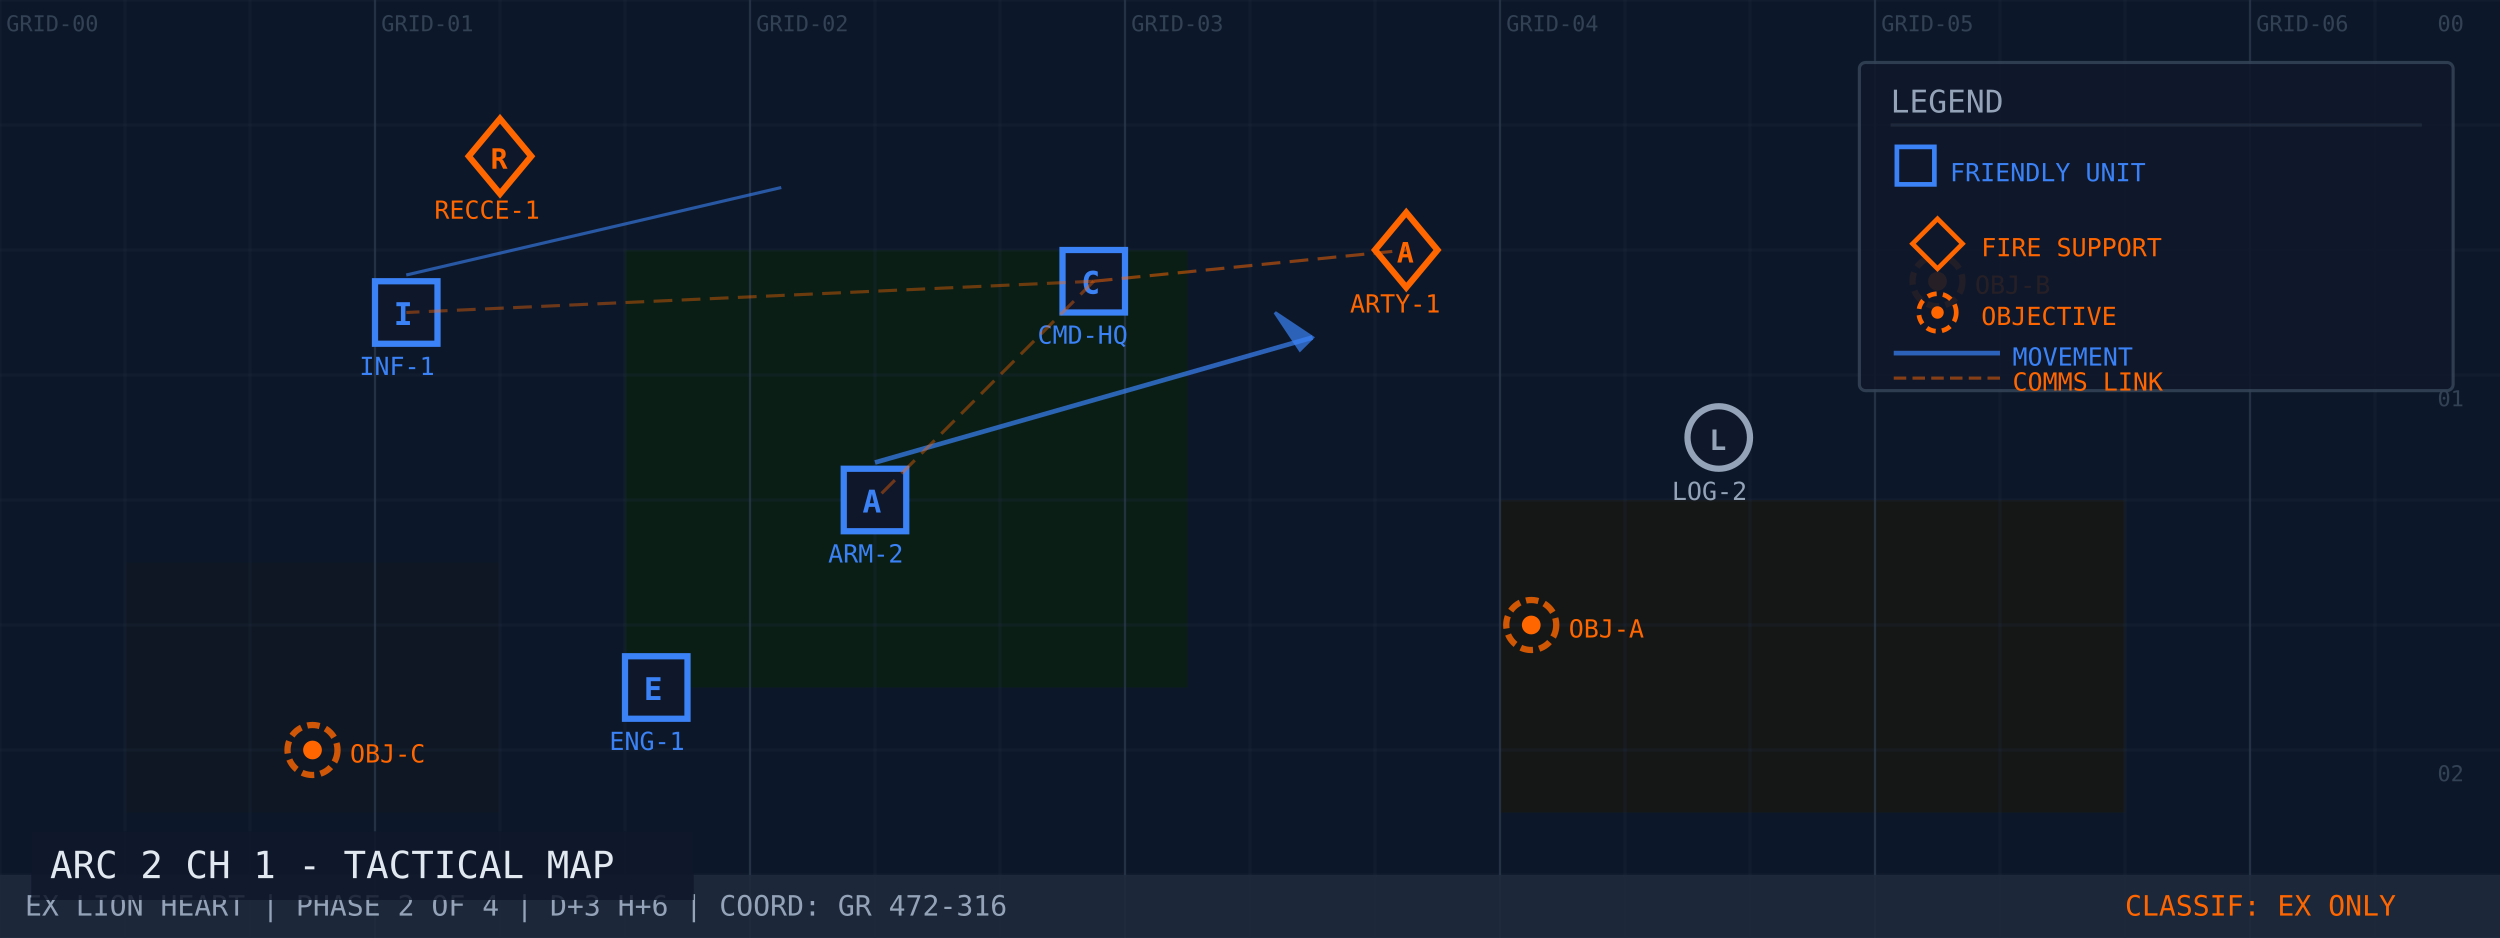
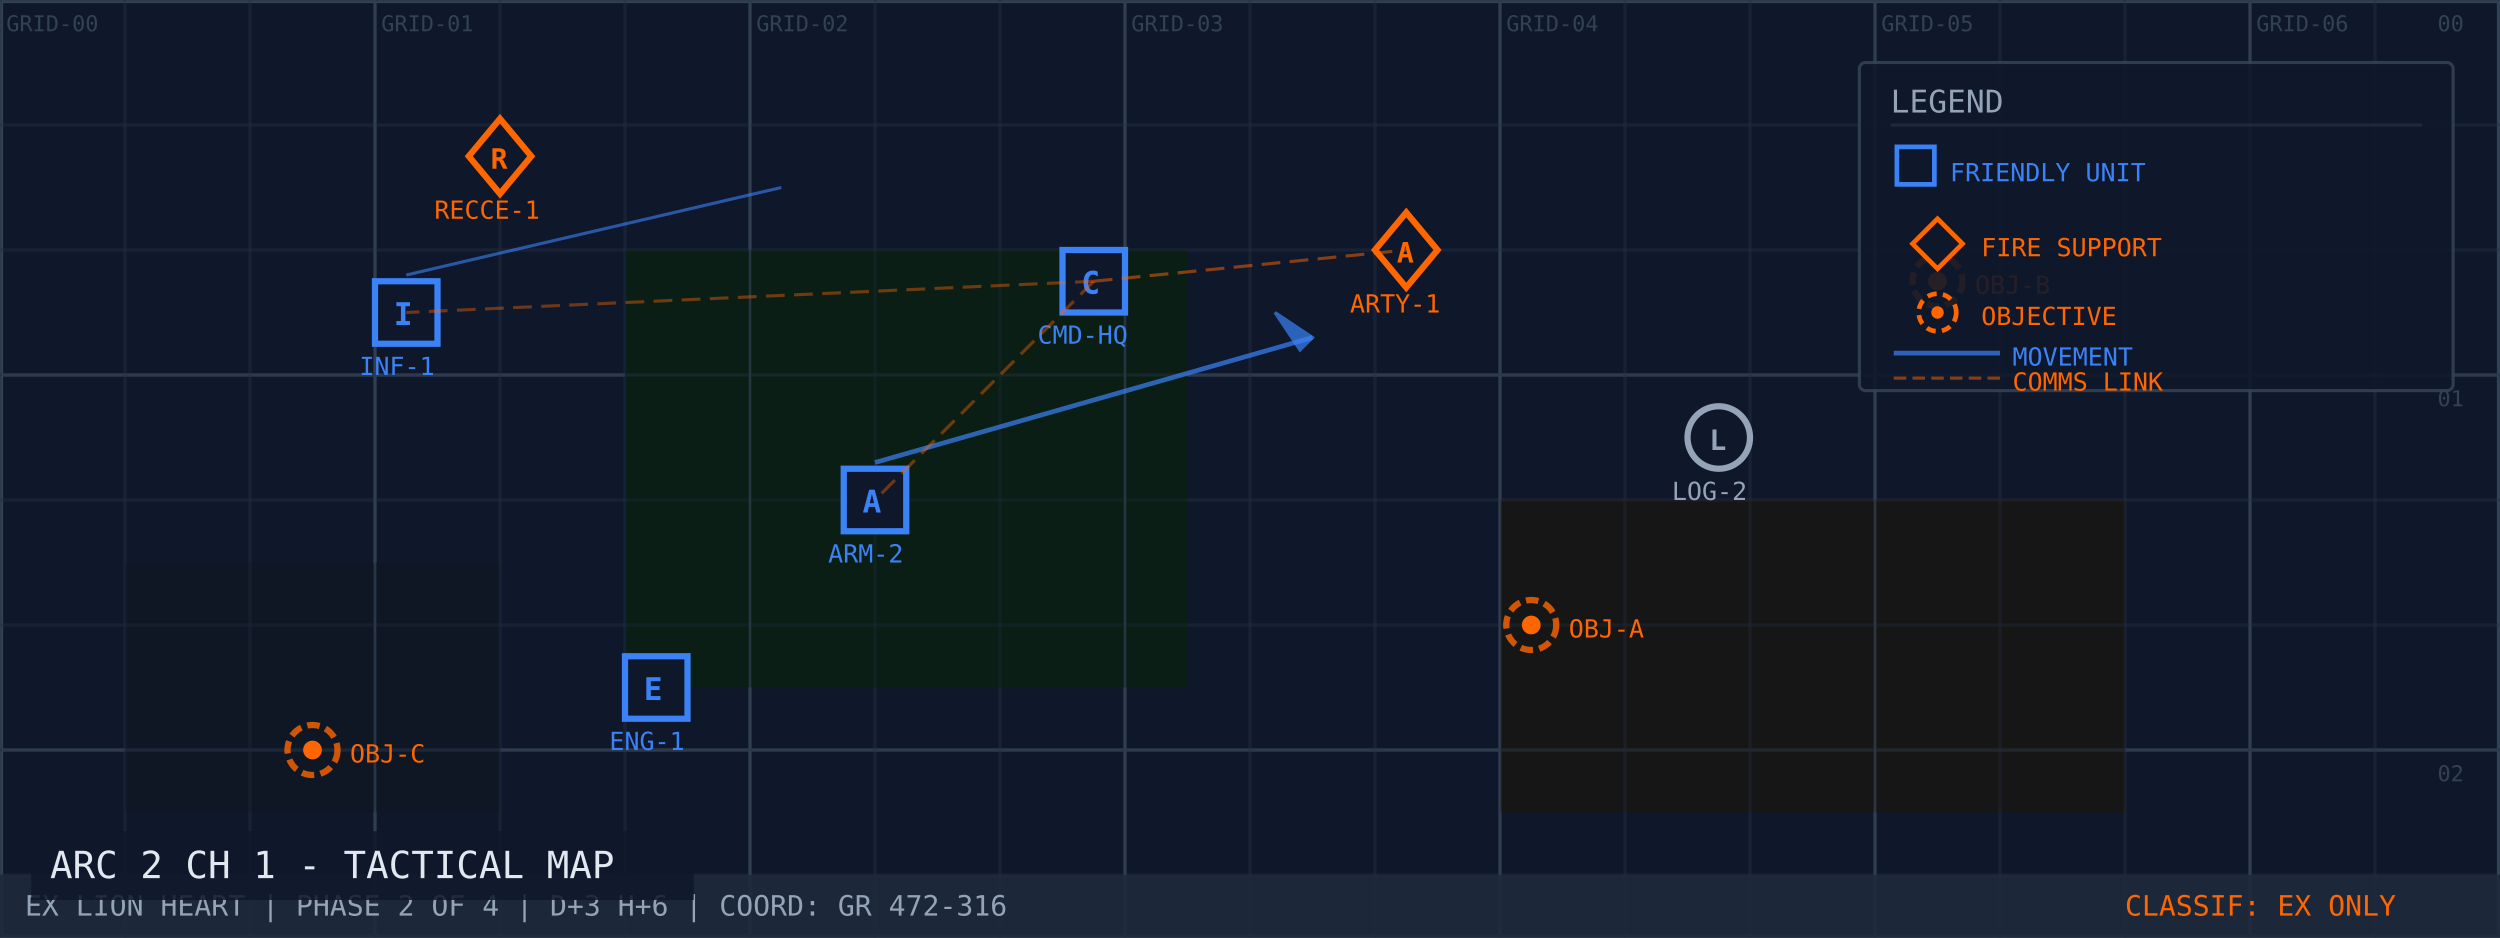
<svg xmlns="http://www.w3.org/2000/svg" viewBox="0 0 800 300" width="800" height="300">
  <rect width="800" height="300" fill="#0f172a" />
  <line x1="0" y1="0" x2="0" y2="300" stroke="#1e293b" stroke-width="1.0" opacity="0.50" />
  <line x1="40" y1="0" x2="40" y2="300" stroke="#1e293b" stroke-width="1.0" opacity="0.50" />
  <line x1="80" y1="0" x2="80" y2="300" stroke="#1e293b" stroke-width="1.0" opacity="0.50" />
  <line x1="120" y1="0" x2="120" y2="300" stroke="#1e293b" stroke-width="1.0" opacity="0.50" />
  <line x1="160" y1="0" x2="160" y2="300" stroke="#1e293b" stroke-width="1.0" opacity="0.50" />
  <line x1="200" y1="0" x2="200" y2="300" stroke="#1e293b" stroke-width="1.0" opacity="0.50" />
  <line x1="240" y1="0" x2="240" y2="300" stroke="#1e293b" stroke-width="1.0" opacity="0.50" />
  <line x1="280" y1="0" x2="280" y2="300" stroke="#1e293b" stroke-width="1.0" opacity="0.50" />
  <line x1="320" y1="0" x2="320" y2="300" stroke="#1e293b" stroke-width="1.0" opacity="0.50" />
  <line x1="360" y1="0" x2="360" y2="300" stroke="#1e293b" stroke-width="1.0" opacity="0.50" />
  <line x1="400" y1="0" x2="400" y2="300" stroke="#1e293b" stroke-width="1.0" opacity="0.50" />
  <line x1="440" y1="0" x2="440" y2="300" stroke="#1e293b" stroke-width="1.0" opacity="0.50" />
  <line x1="480" y1="0" x2="480" y2="300" stroke="#1e293b" stroke-width="1.0" opacity="0.50" />
  <line x1="520" y1="0" x2="520" y2="300" stroke="#1e293b" stroke-width="1.0" opacity="0.50" />
  <line x1="560" y1="0" x2="560" y2="300" stroke="#1e293b" stroke-width="1.0" opacity="0.50" />
  <line x1="600" y1="0" x2="600" y2="300" stroke="#1e293b" stroke-width="1.0" opacity="0.50" />
  <line x1="640" y1="0" x2="640" y2="300" stroke="#1e293b" stroke-width="1.0" opacity="0.50" />
  <line x1="680" y1="0" x2="680" y2="300" stroke="#1e293b" stroke-width="1.0" opacity="0.50" />
  <line x1="720" y1="0" x2="720" y2="300" stroke="#1e293b" stroke-width="1.0" opacity="0.50" />
  <line x1="760" y1="0" x2="760" y2="300" stroke="#1e293b" stroke-width="1.0" opacity="0.50" />
  <line x1="0" y1="0" x2="800" y2="0" stroke="#1e293b" stroke-width="1.0" opacity="0.50" />
  <line x1="0" y1="40" x2="800" y2="40" stroke="#1e293b" stroke-width="1.0" opacity="0.50" />
  <line x1="0" y1="80" x2="800" y2="80" stroke="#1e293b" stroke-width="1.0" opacity="0.50" />
  <line x1="0" y1="120" x2="800" y2="120" stroke="#1e293b" stroke-width="1.0" opacity="0.50" />
  <line x1="0" y1="160" x2="800" y2="160" stroke="#1e293b" stroke-width="1.0" opacity="0.50" />
  <line x1="0" y1="200" x2="800" y2="200" stroke="#1e293b" stroke-width="1.0" opacity="0.50" />
  <line x1="0" y1="240" x2="800" y2="240" stroke="#1e293b" stroke-width="1.0" opacity="0.50" />
  <line x1="0" y1="280" x2="800" y2="280" stroke="#1e293b" stroke-width="1.0" opacity="0.50" />
  <line x1="120" y1="0" x2="120" y2="300" stroke="#334155" stroke-width="1.0" />
  <line x1="240" y1="0" x2="240" y2="300" stroke="#334155" stroke-width="1.0" />
  <line x1="360" y1="0" x2="360" y2="300" stroke="#334155" stroke-width="1.0" />
  <line x1="480" y1="0" x2="480" y2="300" stroke="#334155" stroke-width="1.0" />
  <line x1="600" y1="0" x2="600" y2="300" stroke="#334155" stroke-width="1.0" />
  <line x1="720" y1="0" x2="720" y2="300" stroke="#334155" stroke-width="1.0" />
  <line x1="0" y1="120" x2="800" y2="120" stroke="#334155" stroke-width="1.0" />
  <line x1="0" y1="240" x2="800" y2="240" stroke="#334155" stroke-width="1.0" />
  <rect x="0" y="0" width="800" height="300" fill="none" stroke="#334155" stroke-width="2" />
-   <rect x="0" y="0" width="800" height="300" fill="#0c1829" opacity="1.00" />
  <rect x="200" y="80" width="180" height="140" fill="#0a1f12" opacity="0.80" />
  <rect x="480" y="160" width="200" height="100" fill="#1a150a" opacity="0.60" />
  <rect x="40" y="180" width="120" height="80" fill="#0f1520" opacity="0.60" />
  <line x1="0" y1="0" x2="0" y2="300" stroke="#1e293b" stroke-width="1.0" opacity="0.30" />
  <line x1="40" y1="0" x2="40" y2="300" stroke="#1e293b" stroke-width="1.0" opacity="0.30" />
  <line x1="80" y1="0" x2="80" y2="300" stroke="#1e293b" stroke-width="1.0" opacity="0.30" />
  <line x1="120" y1="0" x2="120" y2="300" stroke="#1e293b" stroke-width="1.0" opacity="0.30" />
  <line x1="160" y1="0" x2="160" y2="300" stroke="#1e293b" stroke-width="1.0" opacity="0.30" />
  <line x1="200" y1="0" x2="200" y2="300" stroke="#1e293b" stroke-width="1.0" opacity="0.30" />
  <line x1="240" y1="0" x2="240" y2="300" stroke="#1e293b" stroke-width="1.0" opacity="0.30" />
  <line x1="280" y1="0" x2="280" y2="300" stroke="#1e293b" stroke-width="1.0" opacity="0.30" />
  <line x1="320" y1="0" x2="320" y2="300" stroke="#1e293b" stroke-width="1.0" opacity="0.30" />
  <line x1="360" y1="0" x2="360" y2="300" stroke="#1e293b" stroke-width="1.0" opacity="0.30" />
  <line x1="400" y1="0" x2="400" y2="300" stroke="#1e293b" stroke-width="1.0" opacity="0.30" />
  <line x1="440" y1="0" x2="440" y2="300" stroke="#1e293b" stroke-width="1.0" opacity="0.30" />
  <line x1="480" y1="0" x2="480" y2="300" stroke="#1e293b" stroke-width="1.0" opacity="0.30" />
  <line x1="520" y1="0" x2="520" y2="300" stroke="#1e293b" stroke-width="1.0" opacity="0.30" />
  <line x1="560" y1="0" x2="560" y2="300" stroke="#1e293b" stroke-width="1.0" opacity="0.30" />
  <line x1="600" y1="0" x2="600" y2="300" stroke="#1e293b" stroke-width="1.0" opacity="0.30" />
  <line x1="640" y1="0" x2="640" y2="300" stroke="#1e293b" stroke-width="1.0" opacity="0.30" />
  <line x1="680" y1="0" x2="680" y2="300" stroke="#1e293b" stroke-width="1.0" opacity="0.30" />
  <line x1="720" y1="0" x2="720" y2="300" stroke="#1e293b" stroke-width="1.0" opacity="0.30" />
  <line x1="760" y1="0" x2="760" y2="300" stroke="#1e293b" stroke-width="1.0" opacity="0.30" />
  <line x1="0" y1="0" x2="800" y2="0" stroke="#1e293b" stroke-width="1.0" opacity="0.30" />
  <line x1="0" y1="40" x2="800" y2="40" stroke="#1e293b" stroke-width="1.0" opacity="0.30" />
  <line x1="0" y1="80" x2="800" y2="80" stroke="#1e293b" stroke-width="1.0" opacity="0.30" />
  <line x1="0" y1="120" x2="800" y2="120" stroke="#1e293b" stroke-width="1.0" opacity="0.30" />
  <line x1="0" y1="160" x2="800" y2="160" stroke="#1e293b" stroke-width="1.0" opacity="0.30" />
  <line x1="0" y1="200" x2="800" y2="200" stroke="#1e293b" stroke-width="1.0" opacity="0.30" />
  <line x1="0" y1="240" x2="800" y2="240" stroke="#1e293b" stroke-width="1.0" opacity="0.30" />
  <line x1="0" y1="280" x2="800" y2="280" stroke="#1e293b" stroke-width="1.0" opacity="0.30" />
  <line x1="120" y1="0" x2="120" y2="300" stroke="#334155" stroke-width="0.5" opacity="0.70" />
  <line x1="240" y1="0" x2="240" y2="300" stroke="#334155" stroke-width="0.5" opacity="0.70" />
  <line x1="360" y1="0" x2="360" y2="300" stroke="#334155" stroke-width="0.5" opacity="0.70" />
  <line x1="480" y1="0" x2="480" y2="300" stroke="#334155" stroke-width="0.5" opacity="0.70" />
  <line x1="600" y1="0" x2="600" y2="300" stroke="#334155" stroke-width="0.5" opacity="0.70" />
  <line x1="720" y1="0" x2="720" y2="300" stroke="#334155" stroke-width="0.5" opacity="0.70" />
  <text x="2" y="10" font-family="monospace" font-size="7" fill="#334155">GRID-00</text>
  <text x="122" y="10" font-family="monospace" font-size="7" fill="#334155">GRID-01</text>
  <text x="242" y="10" font-family="monospace" font-size="7" fill="#334155">GRID-02</text>
  <text x="362" y="10" font-family="monospace" font-size="7" fill="#334155">GRID-03</text>
  <text x="482" y="10" font-family="monospace" font-size="7" fill="#334155">GRID-04</text>
  <text x="602" y="10" font-family="monospace" font-size="7" fill="#334155">GRID-05</text>
  <text x="722" y="10" font-family="monospace" font-size="7" fill="#334155">GRID-06</text>
  <text x="780" y="10" font-family="monospace" font-size="7" fill="#334155">00</text>
  <text x="780" y="130" font-family="monospace" font-size="7" fill="#334155">01</text>
  <text x="780" y="250" font-family="monospace" font-size="7" fill="#334155">02</text>
  <rect x="120" y="90" width="20" height="20" fill="#0f172a" stroke="#3b82f6" stroke-width="2" />
  <text x="126" y="104" font-family="monospace" font-size="10" fill="#3b82f6" font-weight="bold">I</text>
  <text x="115" y="120" font-family="monospace" font-size="8" fill="#3b82f6">INF-1</text>
  <rect x="270" y="150" width="20" height="20" fill="#0f172a" stroke="#3b82f6" stroke-width="2" />
  <text x="276" y="164" font-family="monospace" font-size="10" fill="#3b82f6" font-weight="bold">A</text>
  <text x="265" y="180" font-family="monospace" font-size="8" fill="#3b82f6">ARM-2</text>
  <rect x="340" y="80" width="20" height="20" fill="#0f172a" stroke="#3b82f6" stroke-width="2" />
  <text x="346" y="94" font-family="monospace" font-size="10" fill="#3b82f6" font-weight="bold">C</text>
  <text x="332" y="110" font-family="monospace" font-size="8" fill="#3b82f6">CMD-HQ</text>
  <rect x="200" y="210" width="20" height="20" fill="#0f172a" stroke="#3b82f6" stroke-width="2" />
  <text x="206" y="224" font-family="monospace" font-size="10" fill="#3b82f6" font-weight="bold">E</text>
  <text x="195" y="240" font-family="monospace" font-size="8" fill="#3b82f6">ENG-1</text>
  <path d="M 450 68 L 460 80 L 450 92 L 440 80 Z" stroke="#FF6600" stroke-width="2.0" fill="#0f172a" />
  <text x="447" y="84" font-family="monospace" font-size="9" fill="#FF6600" font-weight="bold">A</text>
  <text x="432" y="100" font-family="monospace" font-size="8" fill="#FF6600">ARTY-1</text>
  <circle cx="550" cy="140" r="10.0" fill="#0f172a" opacity="1.00" />
  <circle cx="550" cy="140" r="10" fill="none" stroke="#94a3b8" stroke-width="2" />
  <text x="547" y="144" font-family="monospace" font-size="9" fill="#94a3b8" font-weight="bold">L</text>
  <text x="535" y="160" font-family="monospace" font-size="8" fill="#94a3b8">LOG-2</text>
  <path d="M 160 38 L 170 50 L 160 62 L 150 50 Z" stroke="#FF6600" stroke-width="2.0" fill="#0f172a" />
  <text x="157" y="54" font-family="monospace" font-size="9" fill="#FF6600" font-weight="bold">R</text>
  <text x="139" y="70" font-family="monospace" font-size="8" fill="#FF6600">RECCE-1</text>
  <circle cx="490" cy="200" r="8.0" fill="none" opacity="1.00" />
  <circle cx="490" cy="200" r="8" fill="none" stroke="#FF6600" stroke-width="2" stroke-dasharray="4,2" opacity="0.8" />
  <circle cx="490" cy="200" r="3.0" fill="#FF6600" />
  <text x="502" y="204" font-family="monospace" font-size="8" fill="#FF6600">OBJ-A</text>
  <circle cx="620" cy="90" r="8.0" fill="none" opacity="1.00" />
  <circle cx="620" cy="90" r="8" fill="none" stroke="#FF6600" stroke-width="2" stroke-dasharray="4,2" opacity="0.8" />
  <circle cx="620" cy="90" r="3.0" fill="#FF6600" />
  <text x="632" y="94" font-family="monospace" font-size="8" fill="#FF6600">OBJ-B</text>
  <circle cx="100" cy="240" r="8.0" fill="none" opacity="1.00" />
  <circle cx="100" cy="240" r="8" fill="none" stroke="#FF6600" stroke-width="2" stroke-dasharray="4,2" opacity="0.8" />
  <circle cx="100" cy="240" r="3.0" fill="#FF6600" />
  <text x="112" y="244" font-family="monospace" font-size="8" fill="#FF6600">OBJ-C</text>
  <path d="M 280 148 L 420 108" stroke="#3b82f6" stroke-width="1.5" fill="none" opacity="0.70" />
  <path d="M 420 108 L 408 100 L 416 112 Z" stroke="#3b82f6" stroke-width="1.0" fill="#3b82f6" opacity="0.70" />
  <path d="M 130 88 L 250 60" stroke="#3b82f6" stroke-width="1.0" fill="none" opacity="0.60" />
  <line x1="350" y1="90" x2="450" y2="80" stroke="#FF6600" stroke-width="1" stroke-dasharray="6,3" opacity="0.5" />
  <line x1="350" y1="90" x2="130" y2="100" stroke="#FF6600" stroke-width="1" stroke-dasharray="6,3" opacity="0.4" />
  <line x1="350" y1="90" x2="280" y2="160" stroke="#FF6600" stroke-width="1" stroke-dasharray="6,3" opacity="0.4" />
  <rect x="595" y="20" width="190" height="105" fill="#0f172a" stroke="#334155" stroke-width="1" rx="2" opacity="0.90" />
  <text x="605" y="36" font-family="monospace" font-size="10" fill="#94a3b8">LEGEND</text>
  <line x1="605" y1="40" x2="775" y2="40" stroke="#334155" stroke-width="1.0" opacity="0.40" />
  <rect x="607" y="47" width="12" height="12" fill="#0f172a" stroke="#3b82f6" stroke-width="1.5" />
  <text x="624" y="58" font-family="monospace" font-size="8" fill="#3b82f6">FRIENDLY UNIT</text>
  <path d="M 620 70 L 628 78 L 620 86 L 612 78 Z" stroke="#FF6600" stroke-width="1.5" fill="#0f172a" />
  <text x="634" y="82" font-family="monospace" font-size="8" fill="#FF6600">FIRE SUPPORT</text>
  <circle cx="620" cy="100" r="6" fill="none" stroke="#FF6600" stroke-width="1.5" stroke-dasharray="3,2" />
  <circle cx="620" cy="100" r="2.0" fill="#FF6600" />
  <text x="634" y="104" font-family="monospace" font-size="8" fill="#FF6600">OBJECTIVE</text>
  <line x1="606" y1="113" x2="640" y2="113" stroke="#3b82f6" stroke-width="1.5" opacity="0.70" />
  <text x="644" y="117" font-family="monospace" font-size="8" fill="#3b82f6">MOVEMENT</text>
  <line x1="606" y1="121" x2="640" y2="121" stroke="#FF6600" stroke-width="1" stroke-dasharray="4,2" opacity="0.5" />
  <text x="644" y="125" font-family="monospace" font-size="8" fill="#FF6600">COMMS LINK</text>
  <rect x="0" y="280" width="800" height="20" fill="#1e293b" opacity="0.90" />
  <text x="8" y="293" font-family="monospace" font-size="9" fill="#94a3b8">EX LION HEART  |  PHASE 2 OF 4  |  D+3 H+6  |  COORD: GR 472-316</text>
  <text x="680" y="293" font-family="monospace" font-size="9" fill="#FF6600">CLASSIF: EX ONLY</text>
  <rect x="10" y="266" width="212" height="22" fill="#0f172a" opacity="0.85" />
  <text x="16" y="281" font-family="monospace" font-size="12" fill="#e2e8f0">ARC 2 CH 1 - TACTICAL MAP</text>
</svg>
